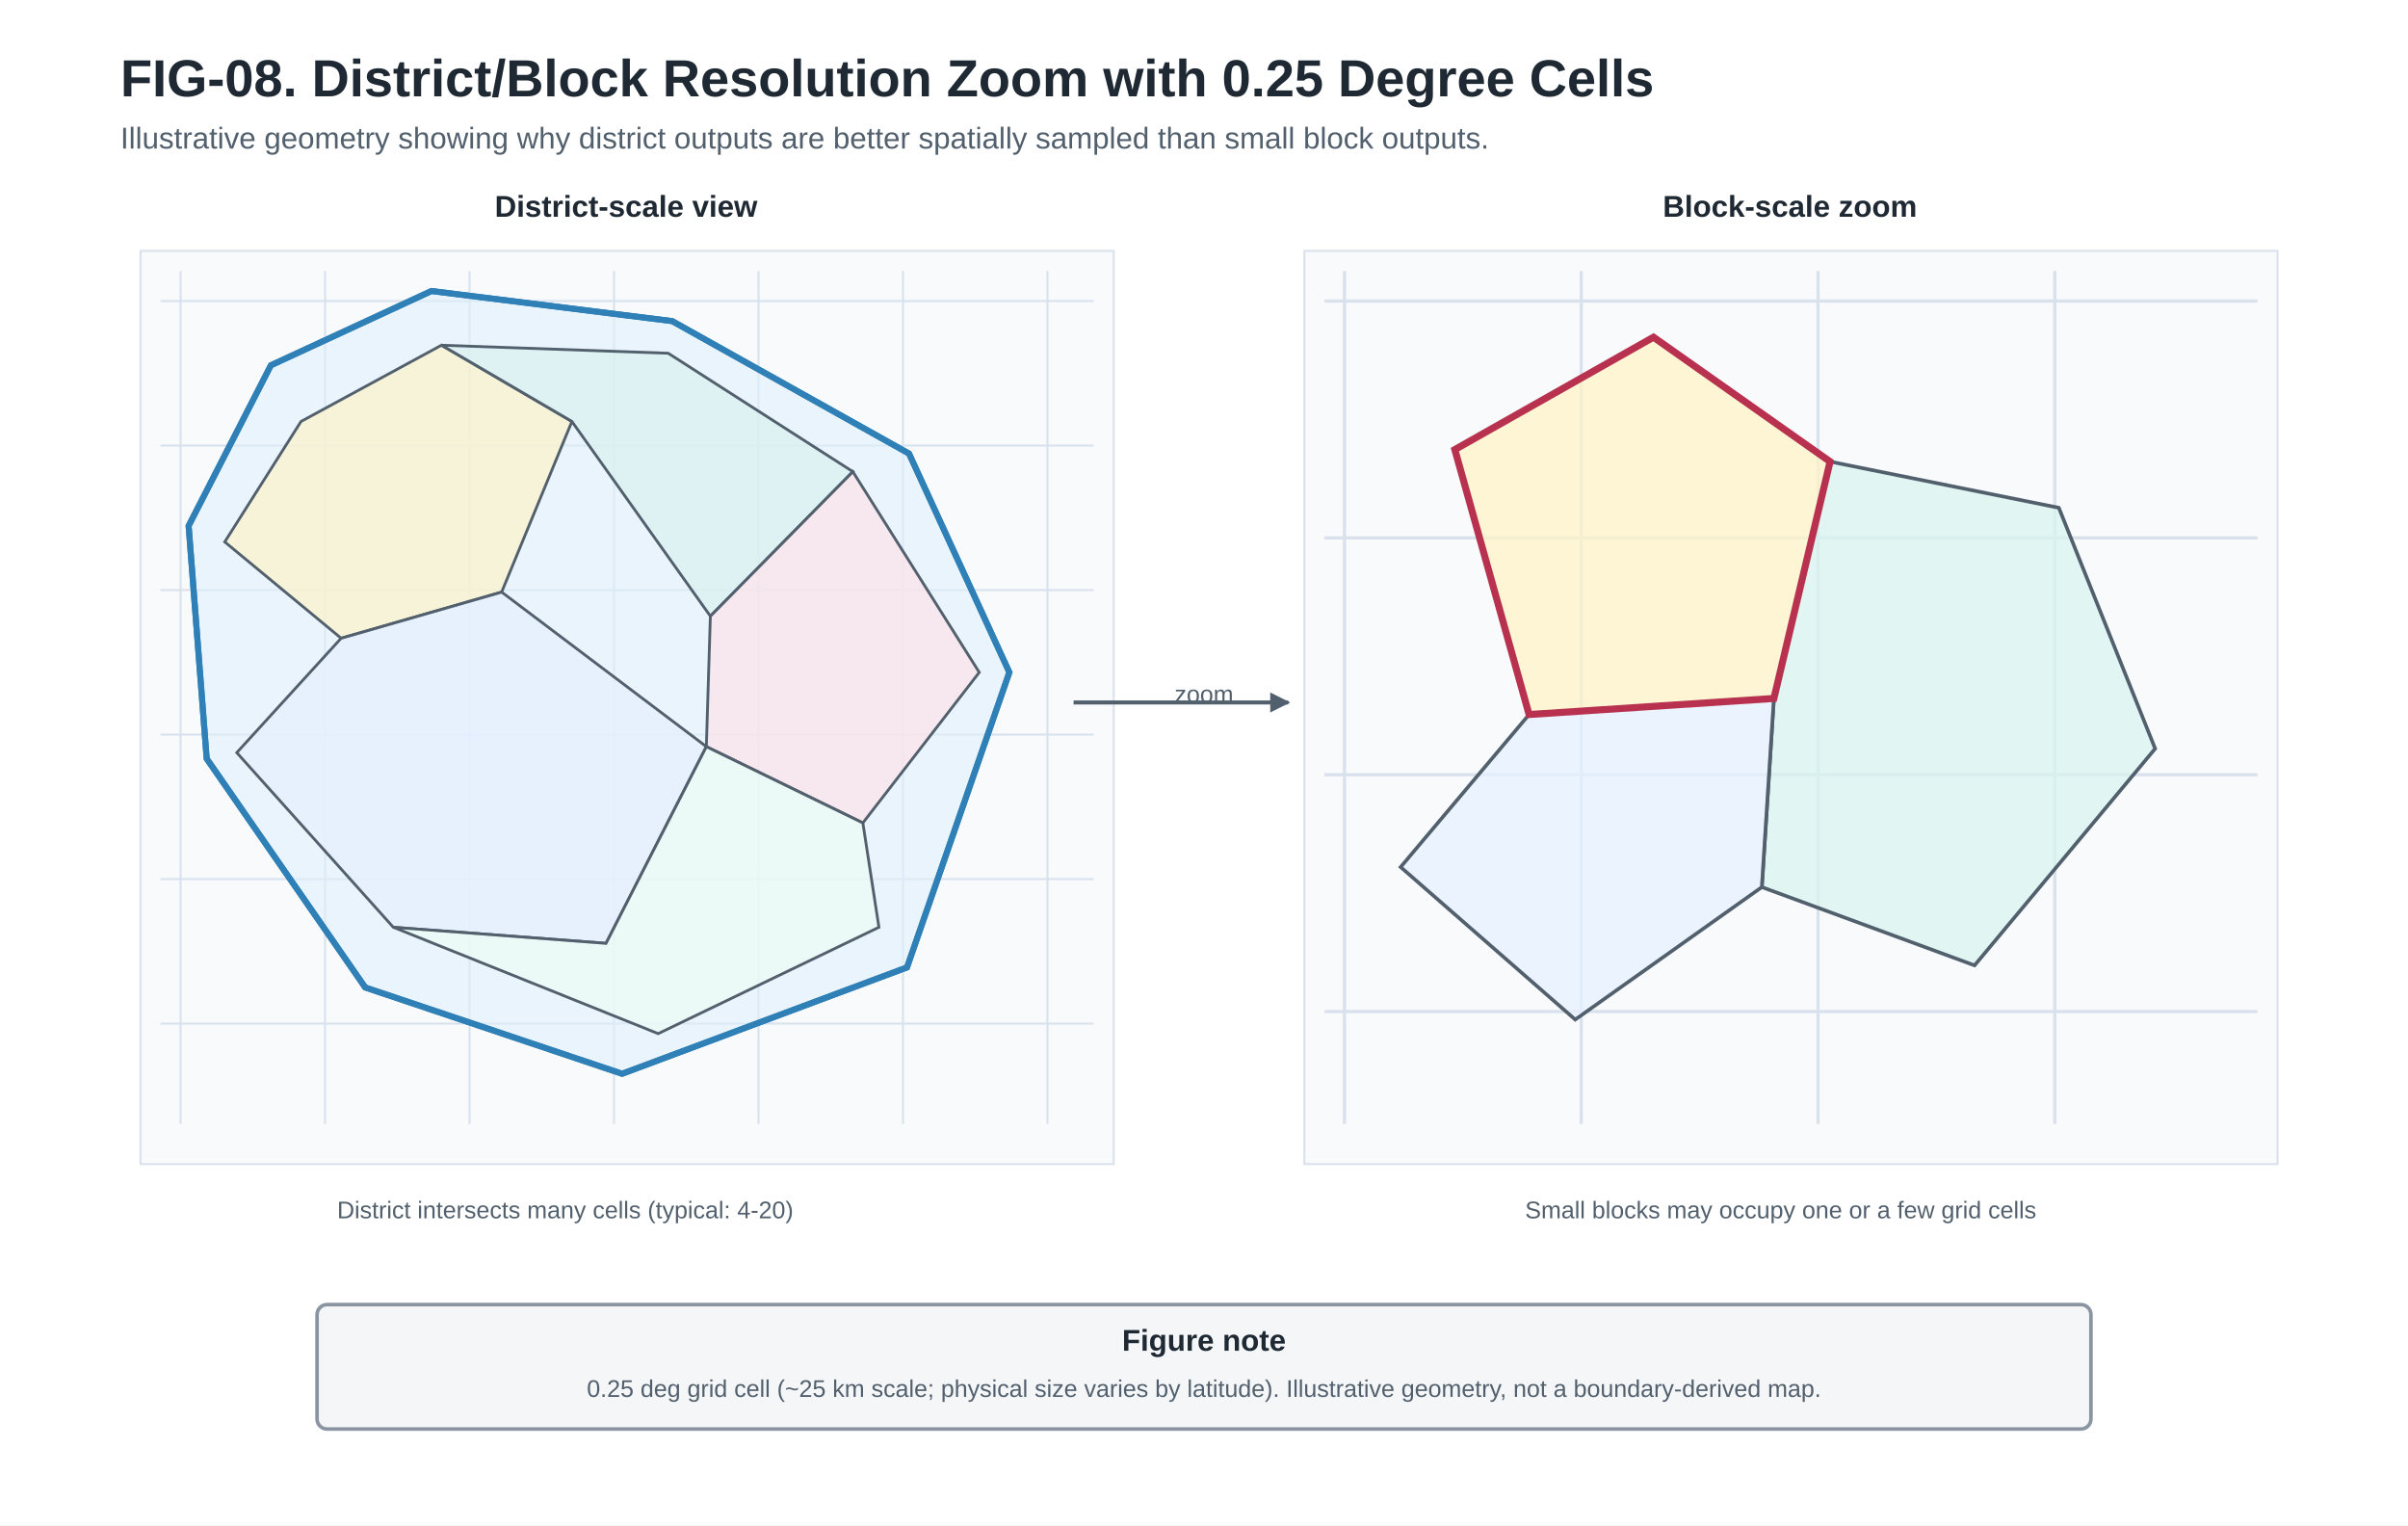
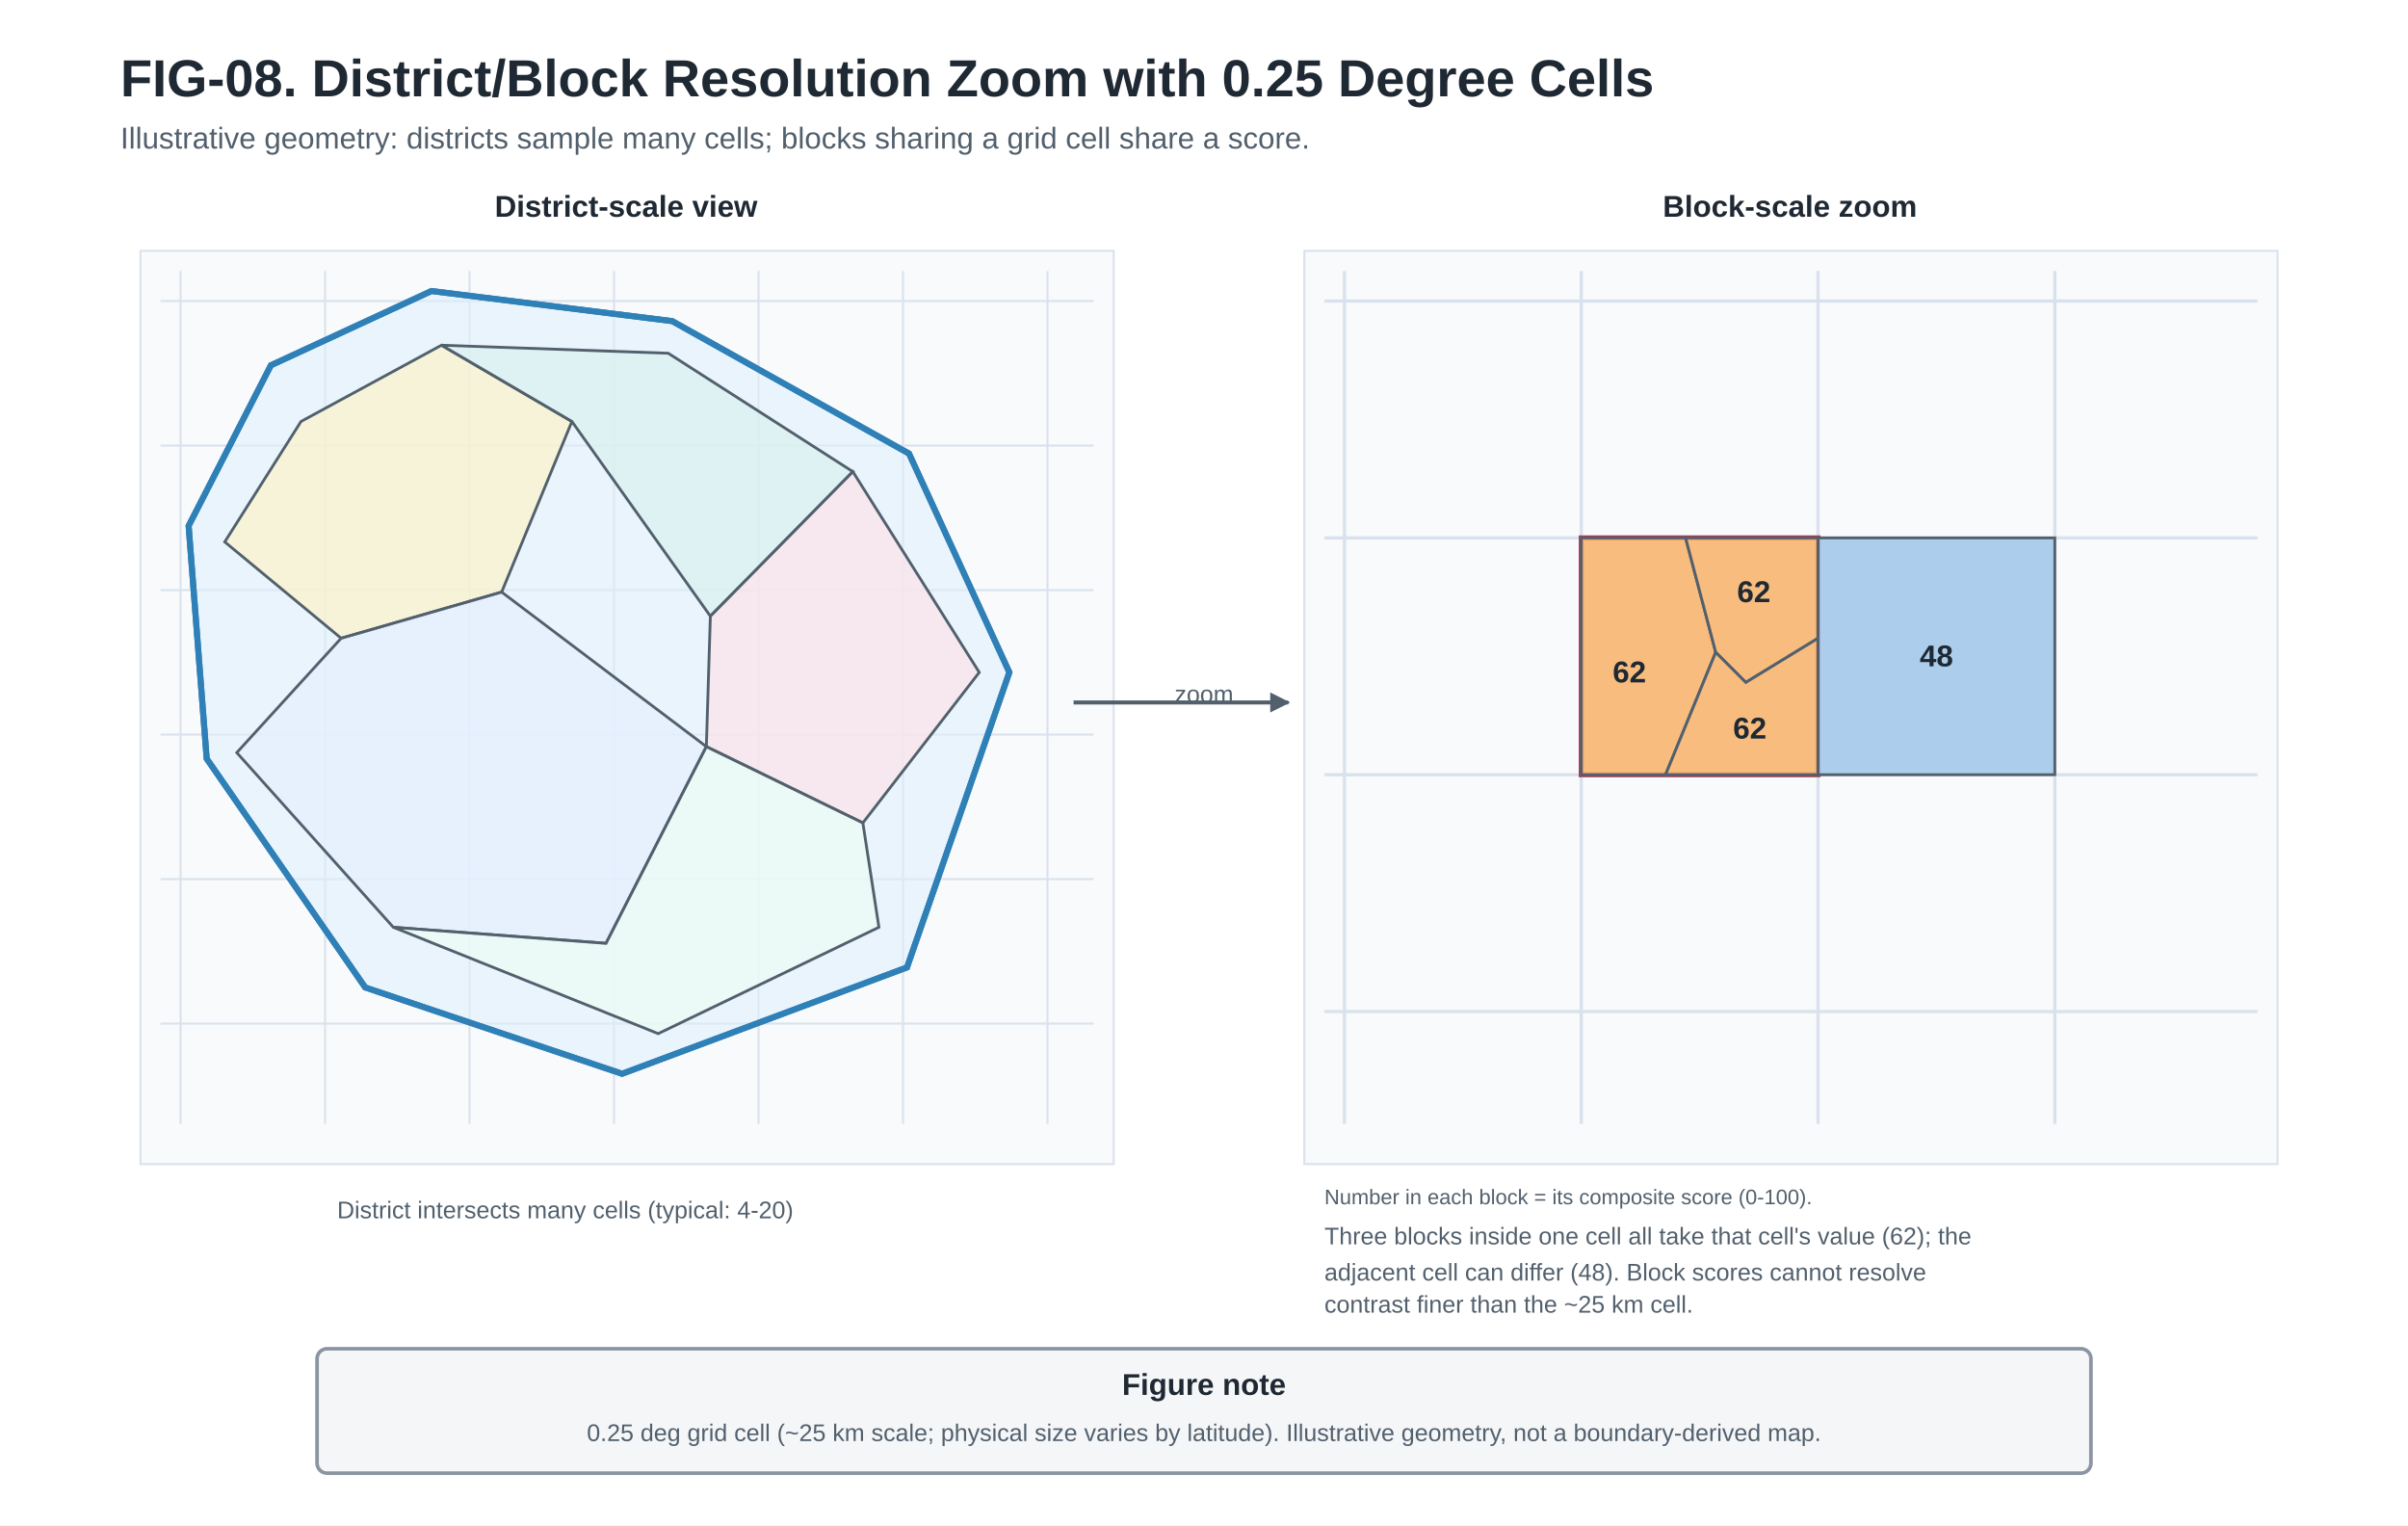
<svg xmlns="http://www.w3.org/2000/svg" width="1200" height="760" viewBox="0 0 1200 760" role="img" aria-labelledby="title desc">
  <style>
text { font-family: Arial, Helvetica, sans-serif; fill: #1f2933; }
.title { font-size: 26px; font-weight: 700; }
.subtitle { font-size: 15px; fill: #52606d; }
.label { font-size: 15px; font-weight: 700; }
.small { font-size: 12px; fill: #52606d; }
.tiny { font-size: 10.5px; fill: #52606d; }
.note { font-size: 12px; fill: #3e4c59; font-style: italic; }
.axis { stroke: #52606d; stroke-width: 1.2; }
.gridline { stroke: #d9e2ec; stroke-width: 1; }
.arrow { stroke: #52606d; stroke-width: 2.0; fill: none; marker-end: url(#arrow); }
</style>
  <defs>
    <marker id="arrow" viewBox="0 0 12 12" refX="10" refY="6" markerWidth="12" markerHeight="12" markerUnits="userSpaceOnUse" orient="auto-start-reverse">
      <path d="M 1 1 L 11 6 L 1 11 z" fill="#52606d" />
    </marker>
  </defs>
  <rect width="1200" height="760" fill="white" />
  <text x="60.0" y="48.0" class="title" text-anchor="start">FIG-08. District/Block Resolution Zoom with 0.25 Degree Cells</text>
-   <text x="60.0" y="74.0" class="subtitle" text-anchor="start">Illustrative geometry showing why district outputs are better spatially sampled than small block outputs.</text>
+   <text x="60.0" y="74.0" class="subtitle" text-anchor="start">Illustrative geometry: districts sample many cells; blocks sharing a grid cell share a score.</text>
  <rect x="70" y="125" width="485" height="455" fill="#f8fafc" stroke="#d9e2ec" />
  <text x="312.0" y="108.0" class="label" text-anchor="middle">District-scale view</text>
  <line x1="90" y1="135" x2="90" y2="560" stroke="#d9e2ec" stroke-width="1" />
  <line x1="162" y1="135" x2="162" y2="560" stroke="#d9e2ec" stroke-width="1" />
  <line x1="234" y1="135" x2="234" y2="560" stroke="#d9e2ec" stroke-width="1" />
  <line x1="306" y1="135" x2="306" y2="560" stroke="#d9e2ec" stroke-width="1" />
  <line x1="378" y1="135" x2="378" y2="560" stroke="#d9e2ec" stroke-width="1" />
  <line x1="450" y1="135" x2="450" y2="560" stroke="#d9e2ec" stroke-width="1" />
  <line x1="522" y1="135" x2="522" y2="560" stroke="#d9e2ec" stroke-width="1" />
  <line x1="80" y1="150" x2="545" y2="150" stroke="#d9e2ec" stroke-width="1" />
  <line x1="80" y1="222" x2="545" y2="222" stroke="#d9e2ec" stroke-width="1" />
  <line x1="80" y1="294" x2="545" y2="294" stroke="#d9e2ec" stroke-width="1" />
  <line x1="80" y1="366" x2="545" y2="366" stroke="#d9e2ec" stroke-width="1" />
  <line x1="80" y1="438" x2="545" y2="438" stroke="#d9e2ec" stroke-width="1" />
  <line x1="80" y1="510" x2="545" y2="510" stroke="#d9e2ec" stroke-width="1" />
  <polygon points="135,182 215,145 335,160 453,226 503,335 452,482 310,535 182,492 103,378 94,262" fill="#dff0fb" fill-opacity="0.58" stroke="#2f80b7" stroke-width="3" />
  <polygon points="150,210 220,172 285,210 250,295 170,318 112,270" fill="#fef3c7" fill-opacity="0.65" stroke="#52606d" stroke-width="1.4" />
  <polygon points="220,172 333,176 425,235 354,307 285,210" fill="#d9f2ee" fill-opacity="0.65" stroke="#52606d" stroke-width="1.4" />
  <polygon points="354,307 425,235 488,335 430,410 352,372" fill="#fde2e7" fill-opacity="0.65" stroke="#52606d" stroke-width="1.4" />
  <polygon points="170,318 250,295 352,372 302,470 196,462 118,375" fill="#e7f0ff" fill-opacity="0.65" stroke="#52606d" stroke-width="1.4" />
  <polygon points="302,470 352,372 430,410 438,462 328,515 196,462" fill="#ecfdf5" fill-opacity="0.65" stroke="#52606d" stroke-width="1.4" />
  <polygon points="135,182 215,145 335,160 453,226 503,335 452,482 310,535 182,492 103,378 94,262" fill="none" stroke="#2f80b7" stroke-width="3" />
  <text x="168.0" y="607.0" class="small" text-anchor="start">District intersects many cells (typical: 4-20)</text>
  <rect x="650" y="125" width="485" height="455" fill="#f8fafc" stroke="#d9e2ec" />
  <text x="892.0" y="108.0" class="label" text-anchor="middle">Block-scale zoom</text>
  <line x1="670" y1="135" x2="670" y2="560" stroke="#d9e2ec" stroke-width="1.6" />
  <line x1="788" y1="135" x2="788" y2="560" stroke="#d9e2ec" stroke-width="1.6" />
  <line x1="906" y1="135" x2="906" y2="560" stroke="#d9e2ec" stroke-width="1.6" />
  <line x1="1024" y1="135" x2="1024" y2="560" stroke="#d9e2ec" stroke-width="1.6" />
  <line x1="660" y1="150" x2="1125" y2="150" stroke="#d9e2ec" stroke-width="1.6" />
  <line x1="660" y1="268" x2="1125" y2="268" stroke="#d9e2ec" stroke-width="1.6" />
  <line x1="660" y1="386" x2="1125" y2="386" stroke="#d9e2ec" stroke-width="1.6" />
  <line x1="660" y1="504" x2="1125" y2="504" stroke="#d9e2ec" stroke-width="1.6" />
-   <polygon points="725,224 824,168 912,230 884,348 762,356" fill="#fef3c7" fill-opacity="0.75" stroke="#52606d" stroke-width="1.8" />
-   <polygon points="884,348 912,230 1026,253 1074,373 984,481 878,442" fill="#d9f2ee" fill-opacity="0.75" stroke="#52606d" stroke-width="1.8" />
-   <polygon points="762,356 884,348 878,442 785,508 698,432" fill="#e7f0ff" fill-opacity="0.75" stroke="#52606d" stroke-width="1.8" />
-   <polygon points="725,224 824,168 912,230 884,348 762,356" fill="none" stroke="#b8324f" stroke-width="3.5" />
-   <text x="760.0" y="607.0" class="small" text-anchor="start">Small blocks may occupy one or a few grid cells</text>
+   <rect x="788" y="268" width="118" height="118" fill="#fff7ed" stroke="#b8324f" stroke-width="2.5" />
+   <polygon points="788,268 840,268 855,325 830,386 788,386" fill="#f6b26b" fill-opacity="0.85" stroke="#52606d" stroke-width="1.4" />
+   <text x="812.0" y="340.0" class="label" text-anchor="middle">62</text>
+   <polygon points="840,268 906,268 906,318 870,340 855,325" fill="#f6b26b" fill-opacity="0.85" stroke="#52606d" stroke-width="1.4" />
+   <text x="874.0" y="300.0" class="label" text-anchor="middle">62</text>
+   <polygon points="855,325 870,340 906,318 906,386 830,386" fill="#f6b26b" fill-opacity="0.85" stroke="#52606d" stroke-width="1.4" />
+   <text x="872.0" y="368.0" class="label" text-anchor="middle">62</text>
+   <polygon points="906,268 1024,268 1024,386 906,386" fill="#9fc5e8" fill-opacity="0.85" stroke="#52606d" stroke-width="1.4" />
+   <text x="965.0" y="332.0" class="label" text-anchor="middle">48</text>
+   <text x="660.0" y="600.0" class="tiny" text-anchor="start">Number in each block = its composite score (0-100).</text>
+   <text x="660.0" y="620.0" class="small" text-anchor="start">Three blocks inside one cell all take that cell's value (62); the</text>
+   <text x="660.0" y="638.0" class="small" text-anchor="start">adjacent cell can differ (48). Block scores cannot resolve</text>
+   <text x="660.0" y="654.0" class="small" text-anchor="start">contrast finer than the ~25 km cell.</text>
  <text x="600.0" y="350.0" class="small" text-anchor="middle">zoom</text>
  <path class="arrow" d="M 535.0 350.0 L 642.0 350.0" />
-   <rect x="158" y="650" width="884" height="62" rx="5" fill="#f4f6f8" stroke="#8b95a1" stroke-width="1.8" class="flow-box" />
-   <text x="600.0" y="673.0" class="label" text-anchor="middle" data-box="158,650,884,62">Figure note</text>
-   <text x="600.0" y="696.0" class="small" text-anchor="middle" data-box="158,650,884,62">0.25 deg grid cell (~25 km scale; physical size varies by latitude). Illustrative geometry, not a boundary-derived map.</text>
+   <rect x="158" y="672" width="884" height="62" rx="5" fill="#f4f6f8" stroke="#8b95a1" stroke-width="1.8" class="flow-box" />
+   <text x="600.0" y="695.0" class="label" text-anchor="middle" data-box="158,672,884,62">Figure note</text>
+   <text x="600.0" y="718.0" class="small" text-anchor="middle" data-box="158,672,884,62">0.25 deg grid cell (~25 km scale; physical size varies by latitude). Illustrative geometry, not a boundary-derived map.</text>
</svg>
